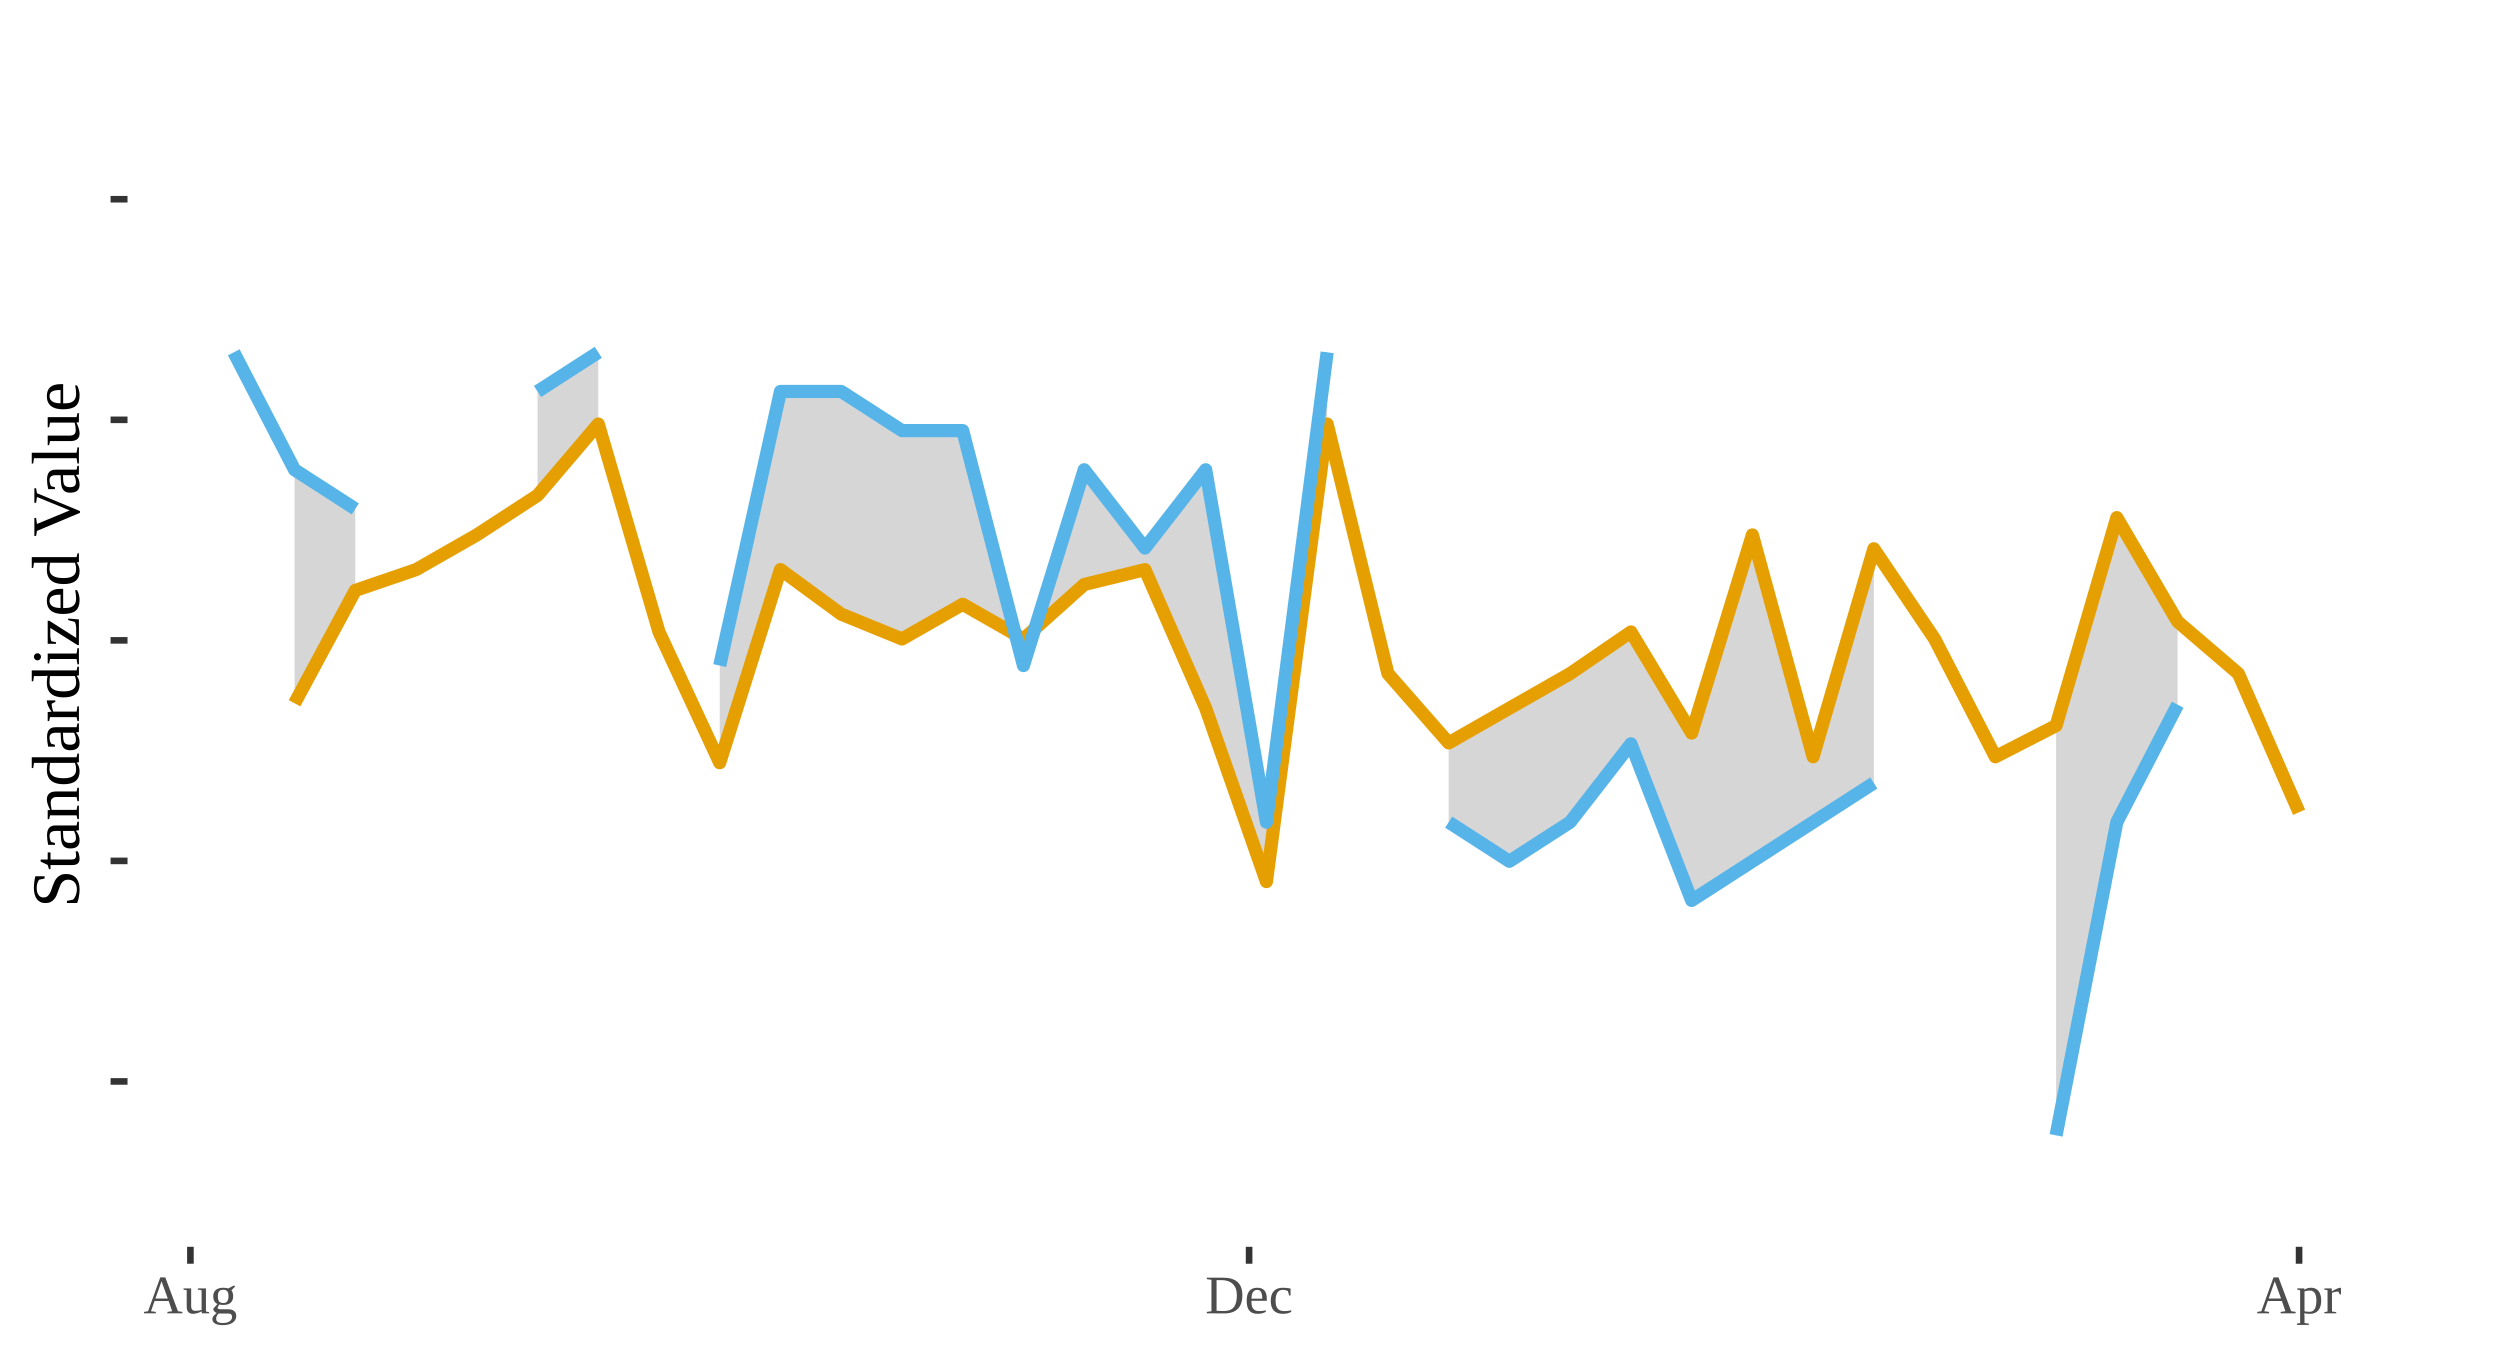
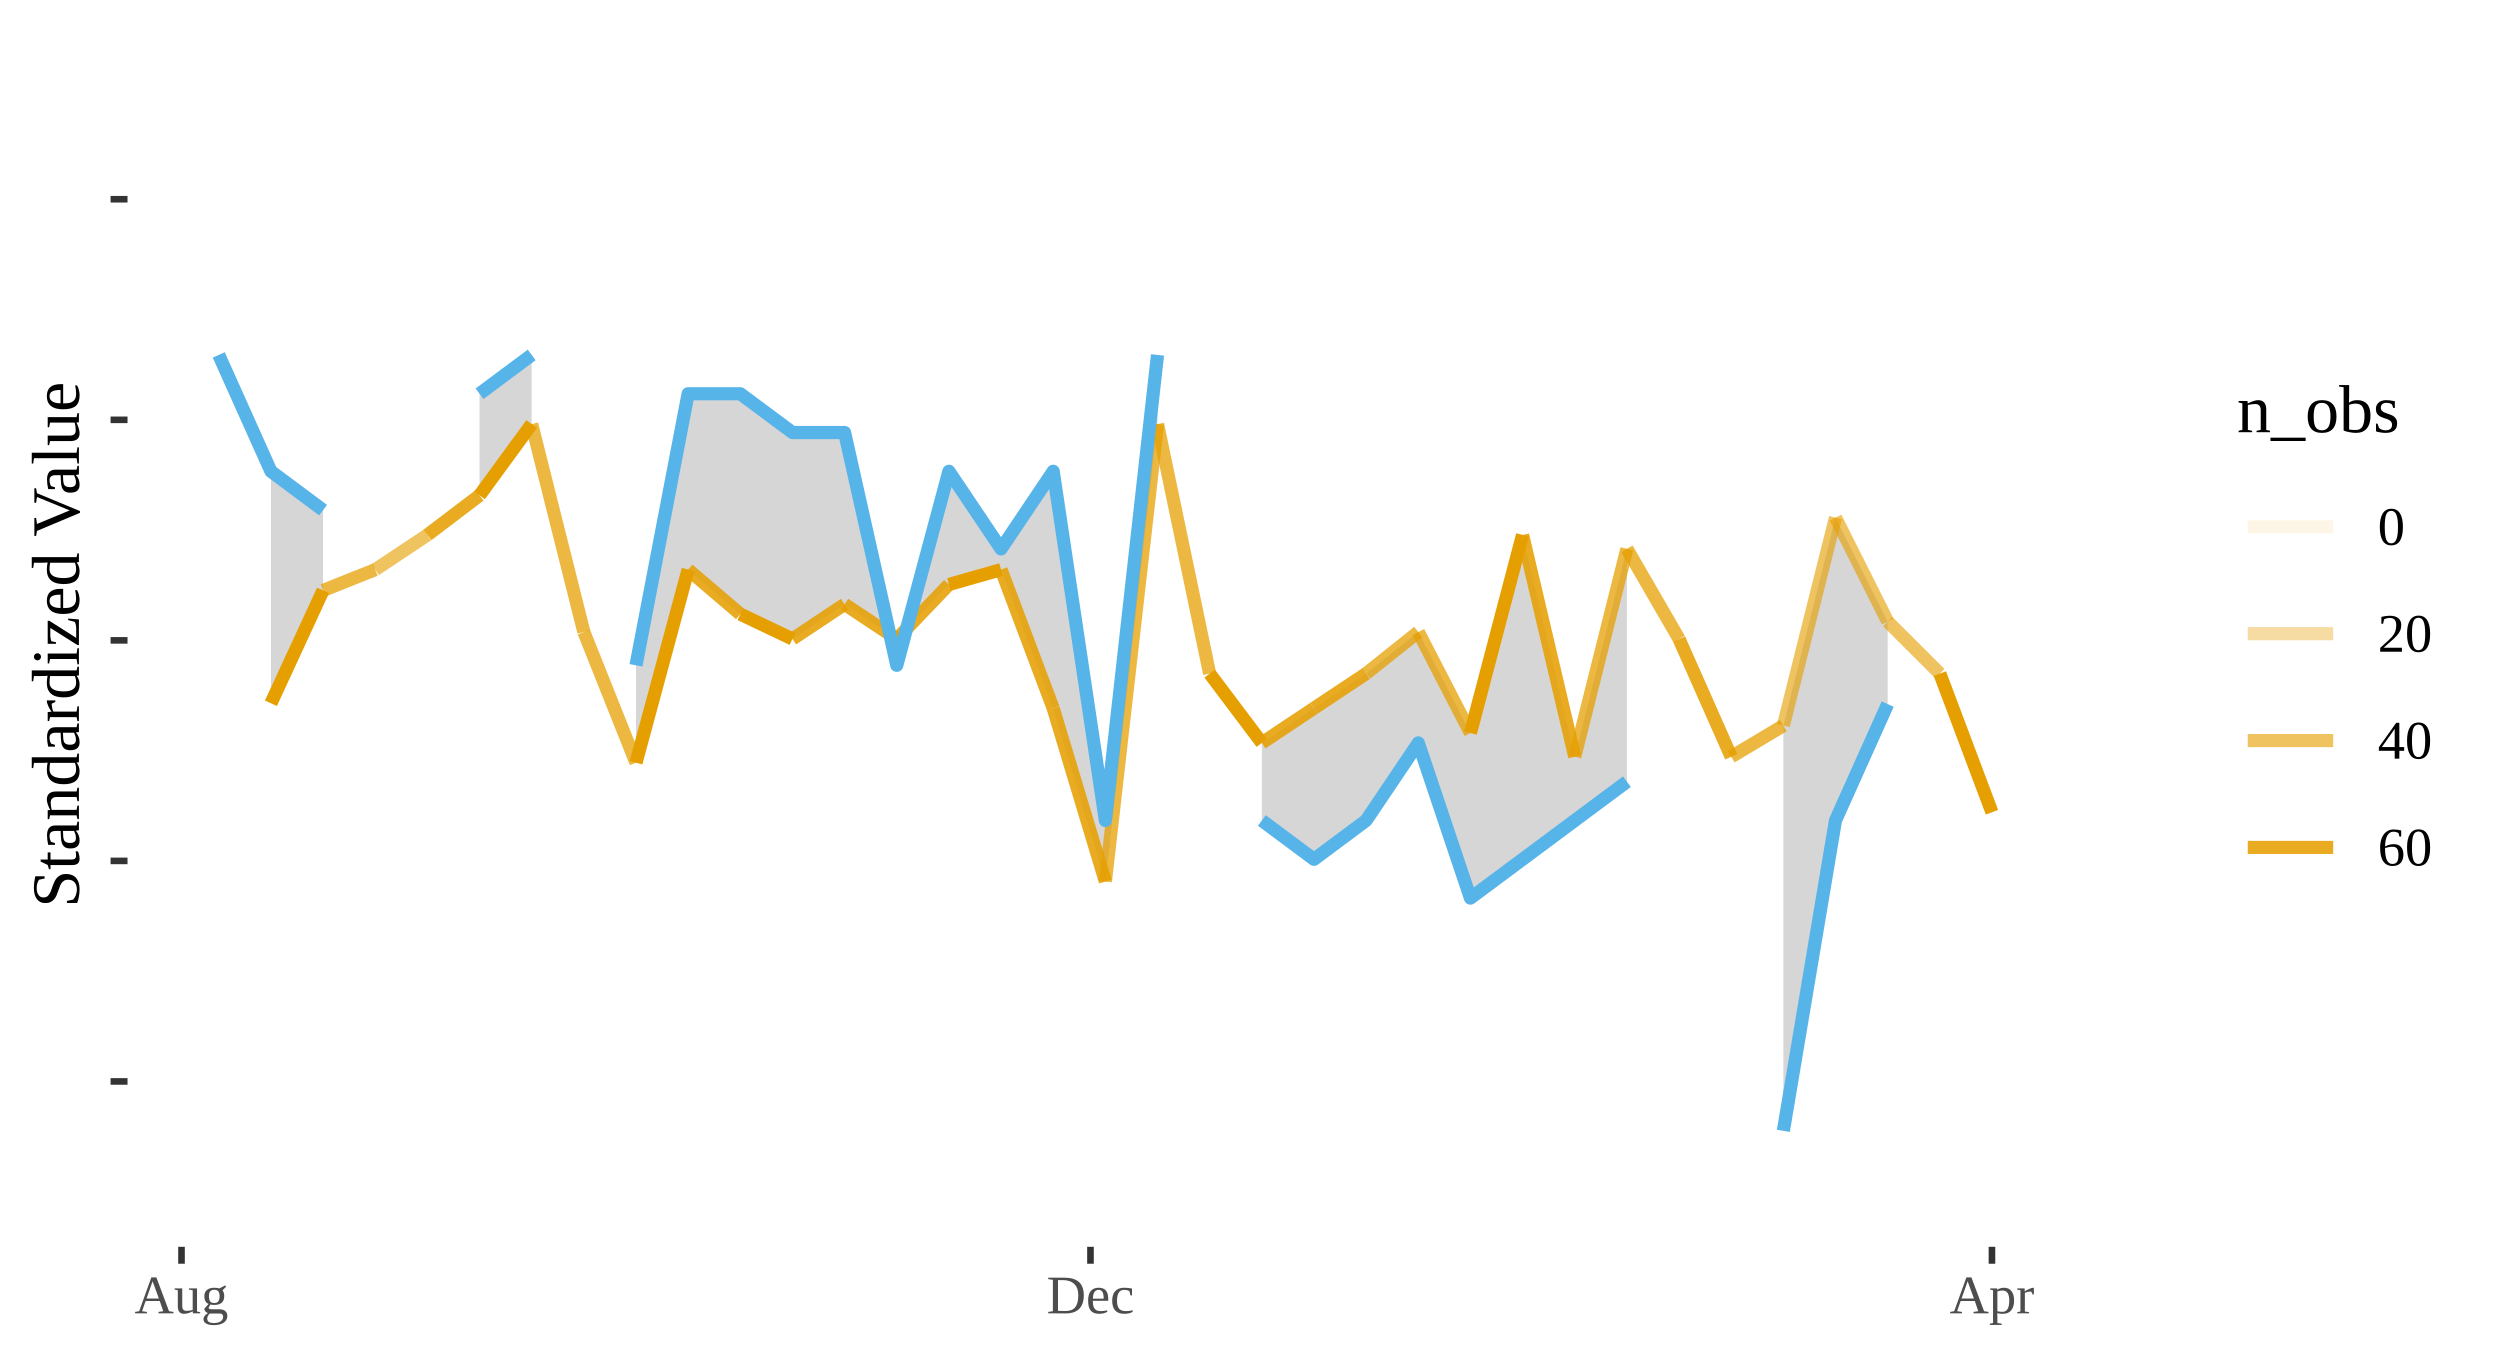
<svg xmlns="http://www.w3.org/2000/svg" viewBox="0 0 404.25 219.75">
  <defs>
    <style type="text/css">
    line, polyline, polygon, path, rect, circle {
      fill: none;
      stroke: #000000;
      stroke-linecap: round;
      stroke-linejoin: round;
      stroke-miterlimit: 10.00;
    }
  </style>
  </defs>
  <rect width="100%" height="100%" style="stroke: none; fill: #FFFFFF;" />
-   <polygon points="47.63,75.96 47.63,75.96 57.45,82.29 57.45,82.29 57.45,95.47 57.45,95.47 47.63,113.72 47.63,113.72 " style="stroke-width: 0.00; stroke: none; fill: #333333; fill-opacity: 0.20;" />
-   <polygon points="86.92,63.30 86.92,63.30 96.74,56.97 96.74,56.97 96.74,68.57 96.74,68.57 86.92,80.10 86.92,80.10 " style="stroke-width: 0.00; stroke: none; fill: #333333; fill-opacity: 0.20;" />
-   <polygon points="116.38,107.62 116.38,107.62 126.20,63.30 126.20,63.30 136.03,63.30 136.03,63.30 145.85,69.63 145.85,69.63 155.67,69.63 155.67,69.63 165.49,107.62 165.49,107.62 175.32,75.96 175.32,75.96 185.14,88.62 185.14,88.62 194.96,75.96 194.96,75.96 204.78,132.94 204.78,132.94 214.60,56.97 214.60,56.97 214.60,68.57 214.60,68.57 204.78,142.55 204.78,142.55 194.96,114.52 194.96,114.52 185.14,92.11 185.14,92.11 175.32,94.51 175.32,94.51 165.49,103.32 165.49,103.32 155.67,97.71 155.67,97.71 145.85,103.32 145.85,103.32 136.03,99.31 136.03,99.31 126.20,92.11 126.20,92.11 116.38,123.33 116.38,123.33 " style="stroke-width: 0.00; stroke: none; fill: #333333; fill-opacity: 0.20;" />
-   <polygon points="234.25,132.94 234.25,132.94 244.07,139.27 244.07,139.27 253.89,132.94 253.89,132.94 263.72,120.28 263.72,120.28 273.54,145.60 273.54,145.60 283.36,139.27 283.36,139.27 293.18,132.94 293.18,132.94 303.00,126.61 303.00,126.61 303.00,88.74 303.00,88.74 293.18,122.37 293.18,122.37 283.36,86.50 283.36,86.50 273.54,118.53 273.54,118.53 263.72,102.19 263.72,102.19 253.89,108.92 253.89,108.92 244.07,114.52 244.07,114.52 234.25,120.13 234.25,120.13 " style="stroke-width: 0.00; stroke: none; fill: #333333; fill-opacity: 0.20;" />
-   <polygon points="332.47,183.59 332.47,183.59 342.29,132.94 342.29,132.94 352.12,113.95 352.12,113.95 352.12,100.51 352.12,100.51 342.29,83.70 342.29,83.70 332.47,117.33 332.47,117.33 " style="stroke-width: 0.00; stroke: none; fill: #333333; fill-opacity: 0.20;" />
-   <polygon points="371.76,151.94 371.76,151.94 371.76,131.34 371.76,131.34 " style="stroke-width: 0.00; stroke: none; fill: #333333; fill-opacity: 0.20;" />
-   <polyline points="47.63,75.96 47.63,75.96 57.45,82.29 57.45,82.29 " style="stroke-width: 1.07; stroke: none;" />
-   <polyline points="86.92,63.30 86.92,63.30 96.74,56.97 96.74,56.97 " style="stroke-width: 1.07; stroke: none;" />
-   <polyline points="116.38,107.62 116.38,107.62 126.20,63.30 126.20,63.30 136.03,63.30 136.03,63.30 145.85,69.63 145.85,69.63 155.67,69.63 155.67,69.63 165.49,107.62 165.49,107.62 175.32,75.96 175.32,75.96 185.14,88.62 185.14,88.62 194.96,75.96 194.96,75.96 204.78,132.94 204.78,132.94 214.60,56.97 214.60,56.97 " style="stroke-width: 1.07; stroke: none;" />
-   <polyline points="234.25,132.94 234.25,132.94 244.07,139.27 244.07,139.27 253.89,132.94 253.89,132.94 263.72,120.28 263.72,120.28 273.54,145.60 273.54,145.60 283.36,139.27 283.36,139.27 293.18,132.94 293.18,132.94 303.00,126.61 303.00,126.61 " style="stroke-width: 1.07; stroke: none;" />
-   <polyline points="332.47,183.59 332.47,183.59 342.29,132.94 342.29,132.94 352.12,113.95 352.12,113.95 " style="stroke-width: 1.07; stroke: none;" />
-   <polyline points="371.76,151.94 371.76,151.94 " style="stroke-width: 1.07; stroke: none;" />
-   <polyline points="57.45,95.47 57.45,95.47 47.63,113.72 47.63,113.72 " style="stroke-width: 1.07; stroke: none;" />
-   <polyline points="96.74,68.57 96.74,68.57 86.92,80.10 86.92,80.10 " style="stroke-width: 1.07; stroke: none;" />
-   <polyline points="214.60,68.57 214.60,68.57 204.78,142.55 204.78,142.55 194.96,114.52 194.96,114.52 185.14,92.11 185.14,92.11 175.32,94.51 175.32,94.51 165.49,103.32 165.49,103.32 155.67,97.71 155.67,97.71 145.85,103.32 145.85,103.32 136.03,99.31 136.03,99.31 126.20,92.11 126.20,92.11 116.38,123.33 116.38,123.33 " style="stroke-width: 1.07; stroke: none;" />
-   <polyline points="303.00,88.74 303.00,88.74 293.18,122.37 293.18,122.37 283.36,86.50 283.36,86.50 273.54,118.53 273.54,118.53 263.72,102.19 263.72,102.19 253.89,108.92 253.89,108.92 244.07,114.52 244.07,114.52 234.25,120.13 234.25,120.13 " style="stroke-width: 1.07; stroke: none;" />
-   <polyline points="352.12,100.51 352.12,100.51 342.29,83.70 342.29,83.70 332.47,117.33 332.47,117.33 " style="stroke-width: 1.07; stroke: none;" />
-   <polyline points="371.76,131.34 371.76,131.34 " style="stroke-width: 1.07; stroke: none;" />
-   <polyline points="47.63,113.72 47.63,113.72 57.45,95.47 57.45,95.47 67.27,92.11 67.27,92.11 77.09,86.50 77.09,86.50 86.92,80.10 86.92,80.10 96.74,68.57 96.74,68.57 106.56,102.19 106.56,102.19 116.38,123.33 116.38,123.33 126.20,92.11 126.20,92.11 136.03,99.31 136.03,99.31 145.85,103.32 145.85,103.32 155.67,97.71 155.67,97.71 165.49,103.32 165.49,103.32 175.32,94.51 175.32,94.51 185.14,92.11 185.14,92.11 194.96,114.52 194.96,114.52 204.78,142.55 204.78,142.55 214.60,68.57 214.60,68.57 224.43,108.92 224.43,108.92 234.25,120.13 234.25,120.13 244.07,114.52 244.07,114.52 253.89,108.92 253.89,108.92 263.72,102.19 263.72,102.19 273.54,118.53 273.54,118.53 283.36,86.50 283.36,86.50 293.18,122.37 293.18,122.37 303.00,88.74 303.00,88.74 312.83,103.32 312.83,103.32 322.65,122.37 322.65,122.37 332.47,117.33 332.47,117.33 342.29,83.70 342.29,83.70 352.12,100.51 352.12,100.51 361.94,108.92 361.94,108.92 371.76,131.34 371.76,131.34 " style="stroke-width: 2.13; stroke: #E69F00; stroke-linecap: butt;" />
-   <polyline points="37.80,56.97 37.80,56.97 47.63,75.96 47.63,75.96 57.45,82.29 57.45,82.29 " style="stroke-width: 2.13; stroke: #56B4E9; stroke-linecap: butt;" />
-   <polyline points="86.92,63.30 86.92,63.30 96.74,56.97 96.74,56.97 " style="stroke-width: 2.13; stroke: #56B4E9; stroke-linecap: butt;" />
-   <polyline points="116.38,107.62 116.38,107.62 126.20,63.30 126.20,63.30 136.03,63.30 136.03,63.30 145.85,69.63 145.85,69.63 155.67,69.63 155.67,69.63 165.49,107.62 165.49,107.62 175.32,75.96 175.32,75.96 185.14,88.62 185.14,88.62 194.96,75.96 194.96,75.96 204.78,132.94 204.78,132.94 214.60,56.97 214.60,56.97 " style="stroke-width: 2.13; stroke: #56B4E9; stroke-linecap: butt;" />
-   <polyline points="234.25,132.94 234.25,132.94 244.07,139.27 244.07,139.27 253.89,132.94 253.89,132.94 263.72,120.28 263.72,120.28 273.54,145.60 273.54,145.60 283.36,139.27 283.36,139.27 293.18,132.94 293.18,132.94 303.00,126.61 303.00,126.61 " style="stroke-width: 2.13; stroke: #56B4E9; stroke-linecap: butt;" />
-   <polyline points="332.47,183.59 332.47,183.59 342.29,132.94 342.29,132.94 352.12,113.95 352.12,113.95 " style="stroke-width: 2.13; stroke: #56B4E9; stroke-linecap: butt;" />
-   <polyline points="371.76,151.94 371.76,151.94 " style="stroke-width: 2.13; stroke: #56B4E9; stroke-linecap: butt;" />
+   <polygon points="43.81,76.21 52.24,82.49 52.24,95.47 43.81,113.72 " style="stroke-width: 0.00; stroke: none; fill: #333333; fill-opacity: 0.20;" />
+   <polygon points="77.54,63.67 85.97,57.39 85.97,68.57 77.54,80.10 " style="stroke-width: 0.00; stroke: none; fill: #333333; fill-opacity: 0.20;" />
+   <polygon points="102.84,107.58 111.27,63.67 119.71,63.67 128.14,69.94 136.57,69.94 145.01,107.58 153.44,76.21 161.87,88.76 170.30,76.21 178.74,132.67 187.17,57.39 187.17,68.57 178.74,142.55 170.30,114.52 161.87,92.11 153.44,94.51 145.01,103.32 136.57,97.71 128.14,103.32 119.71,99.31 111.27,92.11 102.84,123.33 " style="stroke-width: 0.00; stroke: none; fill: #333333; fill-opacity: 0.20;" />
+   <polygon points="204.04,132.67 212.47,138.95 220.90,132.67 229.34,120.13 237.77,145.22 246.20,138.95 254.64,132.67 263.07,126.40 263.07,88.74 254.64,122.37 246.20,86.50 237.77,118.53 229.34,102.19 220.90,108.92 212.47,114.52 204.04,120.13 " style="stroke-width: 0.00; stroke: none; fill: #333333; fill-opacity: 0.20;" />
+   <polygon points="288.37,182.86 296.80,132.67 305.24,113.85 305.24,100.51 296.80,83.70 288.37,117.33 " style="stroke-width: 0.00; stroke: none; fill: #333333; fill-opacity: 0.20;" />
+   <polygon points="322.10,151.49 322.10,131.34 " style="stroke-width: 0.00; stroke: none; fill: #333333; fill-opacity: 0.20;" />
+   <polyline points="43.81,76.21 52.24,82.49 " style="stroke-width: 1.07; stroke: none;" />
+   <polyline points="77.54,63.67 85.97,57.39 " style="stroke-width: 1.07; stroke: none;" />
+   <polyline points="102.84,107.58 111.27,63.67 119.71,63.67 128.14,69.94 136.57,69.94 145.01,107.58 153.44,76.21 161.87,88.76 170.30,76.21 178.74,132.67 187.17,57.39 " style="stroke-width: 1.07; stroke: none;" />
+   <polyline points="204.04,132.67 212.47,138.95 220.90,132.67 229.34,120.13 237.77,145.22 246.20,138.95 254.64,132.67 263.07,126.40 " style="stroke-width: 1.07; stroke: none;" />
+   <polyline points="288.37,182.86 296.80,132.67 305.24,113.85 " style="stroke-width: 1.07; stroke: none;" />
+   <polyline points="52.24,95.47 43.81,113.72 " style="stroke-width: 1.07; stroke: none;" />
+   <polyline points="85.97,68.57 77.54,80.10 " style="stroke-width: 1.07; stroke: none;" />
+   <polyline points="187.17,68.57 178.74,142.55 170.30,114.52 161.87,92.11 153.44,94.51 145.01,103.32 136.57,97.71 128.14,103.32 119.71,99.31 111.27,92.11 102.84,123.33 " style="stroke-width: 1.07; stroke: none;" />
+   <polyline points="263.07,88.74 254.64,122.37 246.20,86.50 237.77,118.53 229.34,102.19 220.90,108.92 212.47,114.52 204.04,120.13 " style="stroke-width: 1.07; stroke: none;" />
+   <polyline points="305.24,100.51 296.80,83.70 288.37,117.33 " style="stroke-width: 1.07; stroke: none;" />
+   <line x1="43.81" y1="113.72" x2="52.24" y2="95.47" style="stroke-width: 2.13; stroke: #E69F00; stroke-linecap: butt;" />
+   <line x1="52.24" y1="95.47" x2="60.67" y2="92.11" style="stroke-width: 2.13; stroke: #E69F00; stroke-opacity: 0.74; stroke-linecap: butt;" />
+   <line x1="60.67" y1="92.11" x2="69.11" y2="86.50" style="stroke-width: 2.13; stroke: #E69F00; stroke-opacity: 0.62; stroke-linecap: butt;" />
+   <line x1="69.11" y1="86.50" x2="77.54" y2="80.10" style="stroke-width: 2.13; stroke: #E69F00; stroke-opacity: 0.87; stroke-linecap: butt;" />
+   <line x1="77.54" y1="80.10" x2="85.97" y2="68.57" style="stroke-width: 2.13; stroke: #E69F00; stroke-linecap: butt;" />
+   <line x1="85.97" y1="68.57" x2="94.41" y2="102.19" style="stroke-width: 2.13; stroke: #E69F00; stroke-opacity: 0.74; stroke-linecap: butt;" />
+   <line x1="94.41" y1="102.19" x2="102.84" y2="123.33" style="stroke-width: 2.13; stroke: #E69F00; stroke-opacity: 0.74; stroke-linecap: butt;" />
+   <line x1="102.84" y1="123.33" x2="111.27" y2="92.11" style="stroke-width: 2.13; stroke: #E69F00; stroke-linecap: butt;" />
+   <line x1="111.27" y1="92.11" x2="119.71" y2="99.31" style="stroke-width: 2.13; stroke: #E69F00; stroke-opacity: 0.87; stroke-linecap: butt;" />
+   <line x1="119.71" y1="99.31" x2="128.14" y2="103.32" style="stroke-width: 2.13; stroke: #E69F00; stroke-linecap: butt;" />
+   <line x1="128.14" y1="103.32" x2="136.57" y2="97.71" style="stroke-width: 2.13; stroke: #E69F00; stroke-opacity: 0.87; stroke-linecap: butt;" />
+   <line x1="136.57" y1="97.71" x2="145.01" y2="103.32" style="stroke-width: 2.13; stroke: #E69F00; stroke-opacity: 0.87; stroke-linecap: butt;" />
+   <line x1="145.01" y1="103.32" x2="153.44" y2="94.51" style="stroke-width: 2.13; stroke: #E69F00; stroke-opacity: 0.87; stroke-linecap: butt;" />
+   <line x1="153.44" y1="94.51" x2="161.87" y2="92.11" style="stroke-width: 2.13; stroke: #E69F00; stroke-linecap: butt;" />
+   <line x1="161.87" y1="92.11" x2="170.30" y2="114.52" style="stroke-width: 2.13; stroke: #E69F00; stroke-opacity: 0.87; stroke-linecap: butt;" />
+   <line x1="170.30" y1="114.52" x2="178.74" y2="142.55" style="stroke-width: 2.13; stroke: #E69F00; stroke-opacity: 0.87; stroke-linecap: butt;" />
+   <line x1="178.74" y1="142.55" x2="187.17" y2="68.57" style="stroke-width: 2.13; stroke: #E69F00; stroke-opacity: 0.74; stroke-linecap: butt;" />
+   <line x1="187.17" y1="68.57" x2="195.60" y2="108.92" style="stroke-width: 2.13; stroke: #E69F00; stroke-opacity: 0.74; stroke-linecap: butt;" />
+   <line x1="195.60" y1="108.92" x2="204.04" y2="120.13" style="stroke-width: 2.13; stroke: #E69F00; stroke-linecap: butt;" />
+   <line x1="204.04" y1="120.13" x2="212.47" y2="114.52" style="stroke-width: 2.13; stroke: #E69F00; stroke-opacity: 0.87; stroke-linecap: butt;" />
+   <line x1="212.47" y1="114.52" x2="220.90" y2="108.92" style="stroke-width: 2.13; stroke: #E69F00; stroke-opacity: 0.87; stroke-linecap: butt;" />
+   <line x1="220.90" y1="108.92" x2="229.34" y2="102.19" style="stroke-width: 2.13; stroke: #E69F00; stroke-opacity: 0.74; stroke-linecap: butt;" />
+   <line x1="229.34" y1="102.19" x2="237.77" y2="118.53" style="stroke-width: 2.13; stroke: #E69F00; stroke-opacity: 0.74; stroke-linecap: butt;" />
+   <line x1="237.77" y1="118.53" x2="246.20" y2="86.50" style="stroke-width: 2.13; stroke: #E69F00; stroke-linecap: butt;" />
+   <line x1="246.20" y1="86.50" x2="254.64" y2="122.37" style="stroke-width: 2.13; stroke: #E69F00; stroke-opacity: 0.87; stroke-linecap: butt;" />
+   <line x1="254.64" y1="122.37" x2="263.07" y2="88.74" style="stroke-width: 2.13; stroke: #E69F00; stroke-opacity: 0.74; stroke-linecap: butt;" />
+   <line x1="263.07" y1="88.74" x2="271.50" y2="103.32" style="stroke-width: 2.13; stroke: #E69F00; stroke-opacity: 0.74; stroke-linecap: butt;" />
+   <line x1="271.50" y1="103.32" x2="279.94" y2="122.37" style="stroke-width: 2.13; stroke: #E69F00; stroke-opacity: 0.87; stroke-linecap: butt;" />
+   <line x1="279.94" y1="122.37" x2="288.37" y2="117.33" style="stroke-width: 2.13; stroke: #E69F00; stroke-opacity: 0.74; stroke-linecap: butt;" />
+   <line x1="288.37" y1="117.33" x2="296.80" y2="83.70" style="stroke-width: 2.13; stroke: #E69F00; stroke-opacity: 0.62; stroke-linecap: butt;" />
+   <line x1="296.80" y1="83.70" x2="305.24" y2="100.51" style="stroke-width: 2.13; stroke: #E69F00; stroke-opacity: 0.62; stroke-linecap: butt;" />
+   <line x1="305.24" y1="100.51" x2="313.67" y2="108.92" style="stroke-width: 2.13; stroke: #E69F00; stroke-opacity: 0.62; stroke-linecap: butt;" />
+   <line x1="313.67" y1="108.92" x2="322.10" y2="131.34" style="stroke-width: 2.13; stroke: #E69F00; stroke-linecap: butt;" />
+   <polyline points="35.37,57.39 43.81,76.21 52.24,82.49 " style="stroke-width: 2.13; stroke: #56B4E9; stroke-linecap: butt;" />
+   <polyline points="77.54,63.67 85.97,57.39 " style="stroke-width: 2.13; stroke: #56B4E9; stroke-linecap: butt;" />
+   <polyline points="102.84,107.58 111.27,63.67 119.71,63.67 128.14,69.94 136.57,69.94 145.01,107.58 153.44,76.21 161.87,88.76 170.30,76.21 178.74,132.67 187.17,57.39 " style="stroke-width: 2.13; stroke: #56B4E9; stroke-linecap: butt;" />
+   <polyline points="204.04,132.67 212.47,138.95 220.90,132.67 229.34,120.13 237.77,145.22 246.20,138.95 254.64,132.67 263.07,126.40 " style="stroke-width: 2.13; stroke: #56B4E9; stroke-linecap: butt;" />
+   <polyline points="288.37,182.86 296.80,132.67 305.24,113.85 " style="stroke-width: 2.13; stroke: #56B4E9; stroke-linecap: butt;" />
  <polyline points="17.88,174.87 20.62,174.87 " style="stroke-width: 1.07; stroke: #333333; stroke-linecap: butt;" />
  <polyline points="17.88,139.21 20.62,139.21 " style="stroke-width: 1.07; stroke: #333333; stroke-linecap: butt;" />
  <polyline points="17.88,103.55 20.62,103.55 " style="stroke-width: 1.07; stroke: #333333; stroke-linecap: butt;" />
  <polyline points="17.88,67.89 20.62,67.89 " style="stroke-width: 1.07; stroke: #333333; stroke-linecap: butt;" />
  <polyline points="17.88,32.22 20.62,32.22 " style="stroke-width: 1.07; stroke: #333333; stroke-linecap: butt;" />
-   <polyline points="30.79,204.35 30.79,201.61 " style="stroke-width: 1.07; stroke: #333333; stroke-linecap: butt;" />
-   <polyline points="201.98,204.35 201.98,201.61 " style="stroke-width: 1.07; stroke: #333333; stroke-linecap: butt;" />
-   <polyline points="371.76,204.35 371.76,201.61 " style="stroke-width: 1.07; stroke: #333333; stroke-linecap: butt;" />
-   <text x="23.21" y="212.37" style="font-size: 8.80px; fill: #4D4D4D; font-family: Times New Roman;" textLength="15.16px" lengthAdjust="spacingAndGlyphs">Aug</text>
-   <text x="194.89" y="212.37" style="font-size: 8.80px; fill: #4D4D4D; font-family: Times New Roman;" textLength="14.17px" lengthAdjust="spacingAndGlyphs">Dec</text>
-   <text x="364.92" y="212.37" style="font-size: 8.80px; fill: #4D4D4D; font-family: Times New Roman;" textLength="13.69px" lengthAdjust="spacingAndGlyphs">Apr</text>
+   <polyline points="29.35,204.35 29.35,201.61 " style="stroke-width: 1.07; stroke: #333333; stroke-linecap: butt;" />
+   <polyline points="176.33,204.35 176.33,201.61 " style="stroke-width: 1.07; stroke: #333333; stroke-linecap: butt;" />
+   <polyline points="322.10,204.35 322.10,201.61 " style="stroke-width: 1.07; stroke: #333333; stroke-linecap: butt;" />
+   <text x="21.77" y="212.37" style="font-size: 8.80px; fill: #4D4D4D; font-family: Times New Roman;" textLength="15.16px" lengthAdjust="spacingAndGlyphs">Aug</text>
+   <text x="169.25" y="212.37" style="font-size: 8.80px; fill: #4D4D4D; font-family: Times New Roman;" textLength="14.17px" lengthAdjust="spacingAndGlyphs">Dec</text>
+   <text x="315.26" y="212.37" style="font-size: 8.80px; fill: #4D4D4D; font-family: Times New Roman;" textLength="13.69px" lengthAdjust="spacingAndGlyphs">Apr</text>
  <text transform="translate(12.76,146.76) rotate(-90)" style="font-size: 11.00px; font-family: Times New Roman;" textLength="86.44px" lengthAdjust="spacingAndGlyphs">Standardized Value</text>
+   <text x="361.73" y="69.89" style="font-size: 11.00px; font-family: Times New Roman;" textLength="26.28px" lengthAdjust="spacingAndGlyphs">n_obs</text>
+   <line x1="363.46" y1="85.19" x2="377.28" y2="85.19" style="stroke-width: 2.13; stroke: #E69F00; stroke-opacity: 0.10; stroke-linecap: butt;" />
+   <line x1="363.46" y1="102.47" x2="377.28" y2="102.47" style="stroke-width: 2.13; stroke: #E69F00; stroke-opacity: 0.36; stroke-linecap: butt;" />
+   <line x1="363.46" y1="119.75" x2="377.28" y2="119.75" style="stroke-width: 2.13; stroke: #E69F00; stroke-opacity: 0.62; stroke-linecap: butt;" />
+   <line x1="363.46" y1="137.03" x2="377.28" y2="137.03" style="stroke-width: 2.13; stroke: #E69F00; stroke-opacity: 0.87; stroke-linecap: butt;" />
+   <text x="384.49" y="88.11" style="font-size: 8.80px; font-family: Times New Roman;" textLength="4.40px" lengthAdjust="spacingAndGlyphs">0</text>
+   <text x="384.49" y="105.39" style="font-size: 8.80px; font-family: Times New Roman;" textLength="8.80px" lengthAdjust="spacingAndGlyphs">20</text>
+   <text x="384.49" y="122.67" style="font-size: 8.80px; font-family: Times New Roman;" textLength="8.80px" lengthAdjust="spacingAndGlyphs">40</text>
+   <text x="384.49" y="139.95" style="font-size: 8.80px; font-family: Times New Roman;" textLength="8.80px" lengthAdjust="spacingAndGlyphs">60</text>
</svg>
